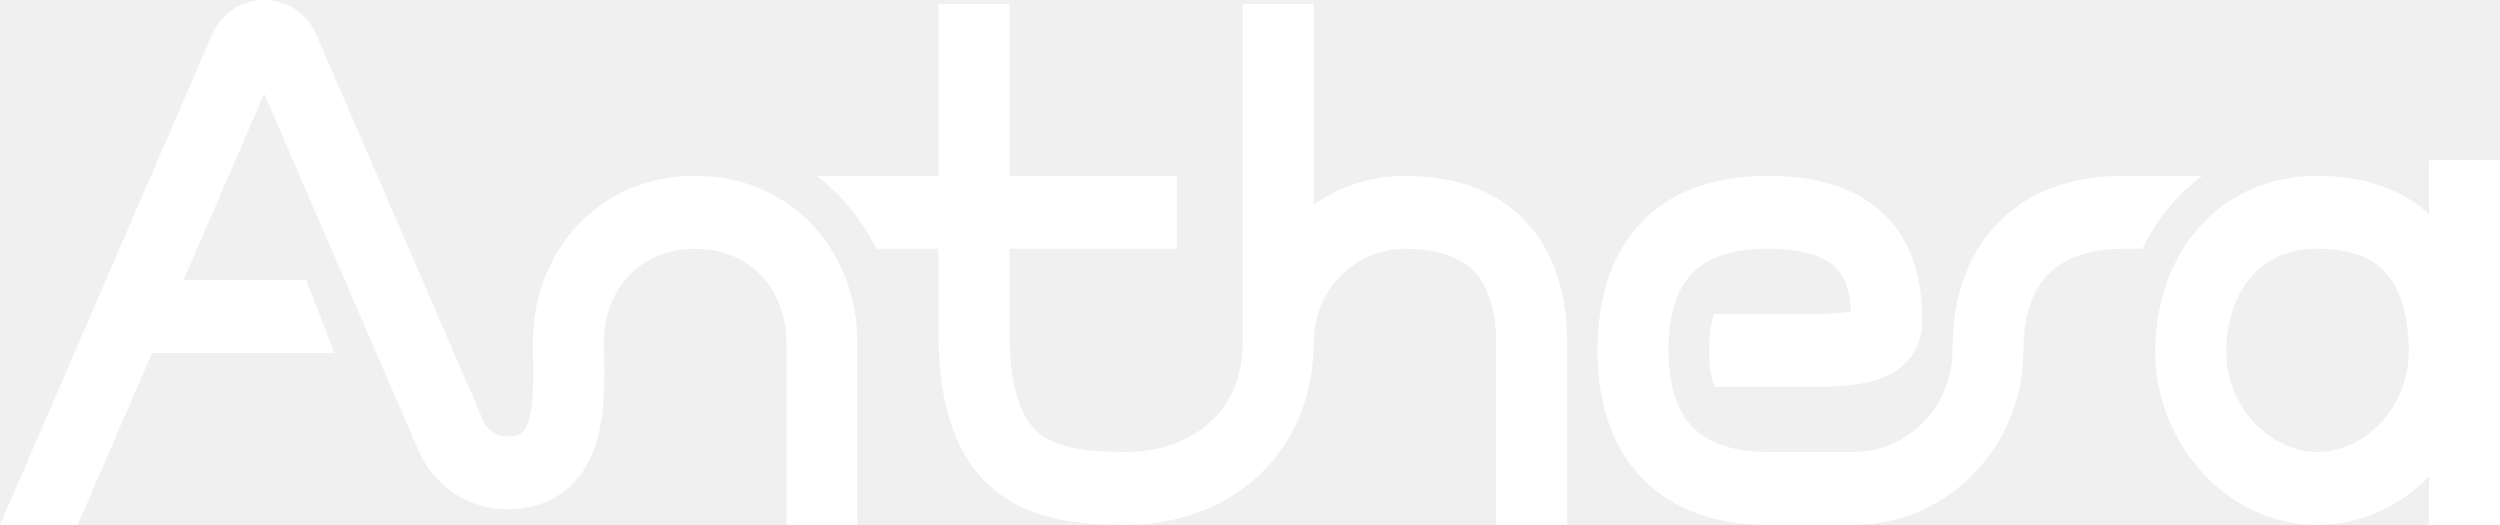
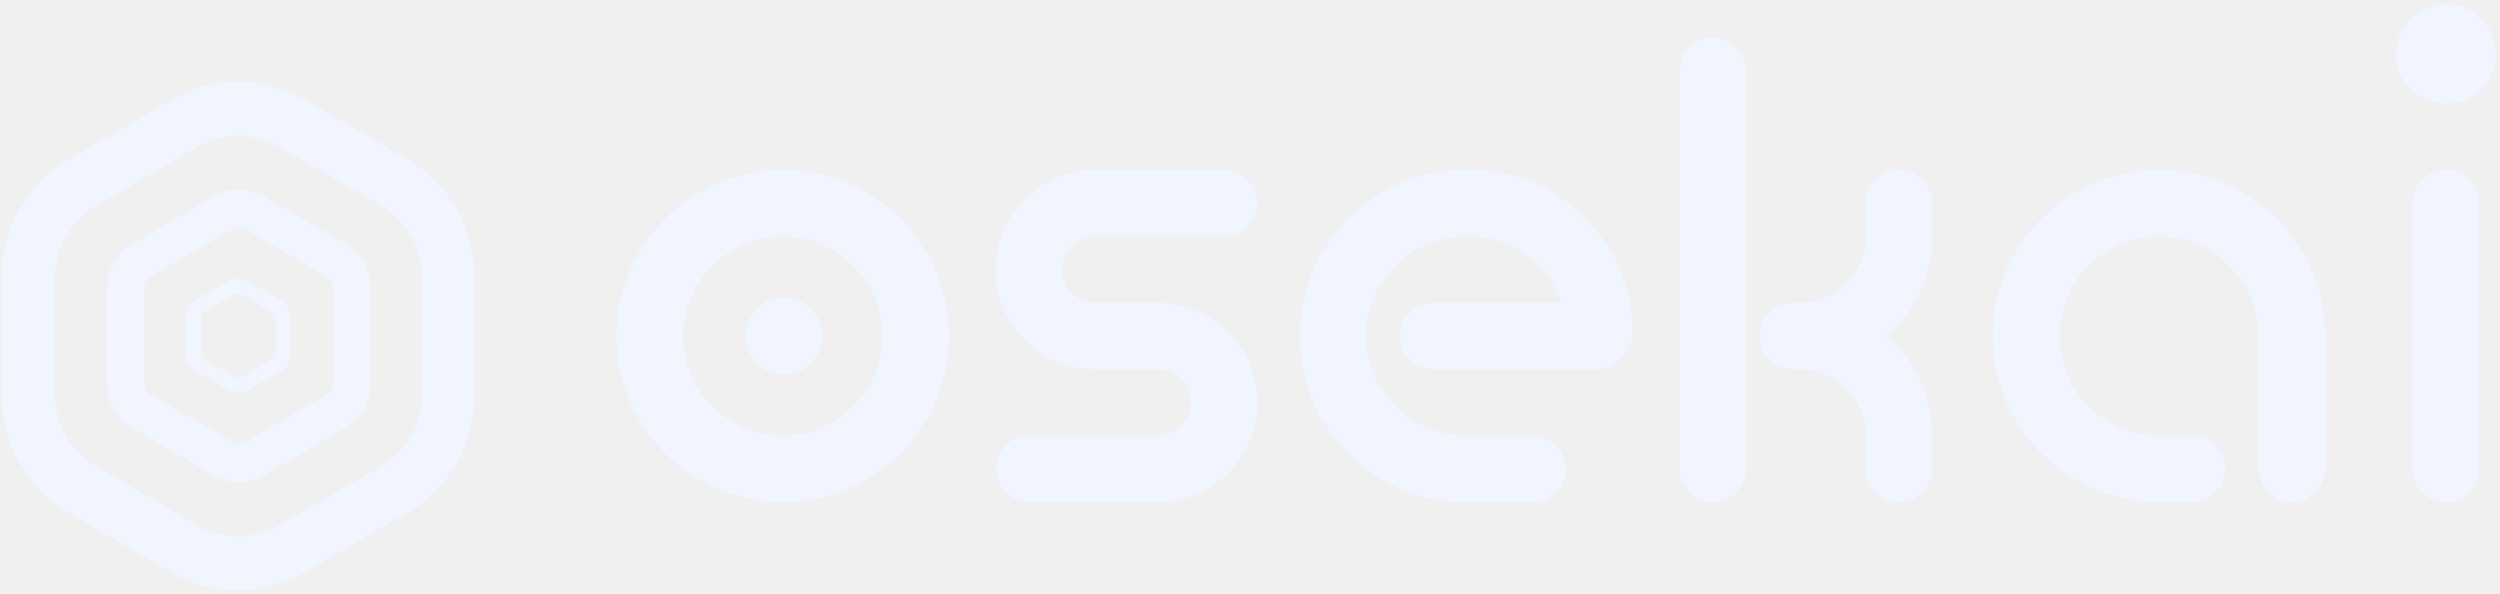
- <svg xmlns="http://www.w3.org/2000/svg" width="462" height="97" viewBox="0 0 462 97" fill="none">
-   <path d="M77.304 83.178L48.818 17.317L33.926 51.749H56.571L61.818 65.227H28.096L14.354 97H0L39.166 6.446C42.883 -2.149 54.753 -2.149 58.47 6.446L89.29 77.704C90.061 79.485 91.779 80.633 93.676 80.633C95.624 80.633 96.298 80.113 96.552 79.879C96.923 79.537 97.452 78.777 97.873 77.091C98.613 74.124 98.563 70.643 98.507 66.694C98.491 65.601 98.475 64.466 98.475 63.303C98.475 46.503 110.574 32.493 128.457 32.494C146.337 32.496 158.438 46.502 158.438 63.303V97H145.321V63.303C145.321 53.518 138.683 45.974 128.456 45.973C118.23 45.972 111.592 53.517 111.592 63.303C111.592 63.956 111.606 64.719 111.622 65.565C111.697 69.595 111.807 75.511 110.579 80.437C109.784 83.626 108.285 87.171 105.31 89.913C102.216 92.764 98.223 94.111 93.676 94.111C86.596 94.111 80.179 89.827 77.304 83.178Z" fill="white" />
-   <path d="M217.463 45.972H186.545V61.376C186.545 73.419 189.456 78.067 192.187 80.199C195.358 82.675 200.32 83.519 208.094 83.519C214.44 83.519 219.852 81.454 223.584 78.071C227.226 74.77 229.643 69.895 229.643 63.301C229.643 62.655 229.663 62.013 229.701 61.376H229.643V0.722H242.76V37.825C247.565 34.46 253.372 32.493 259.625 32.493C269.668 32.493 277.549 35.665 282.792 41.859C287.889 47.88 289.606 55.725 289.606 63.301V96.998H276.489V63.301C276.489 57.585 275.172 53.395 272.895 50.705C270.764 48.188 266.934 45.971 259.625 45.971C250.311 45.971 242.76 53.73 242.76 63.301C242.76 73.627 238.823 82.231 232.261 88.179C225.79 94.044 217.148 96.998 208.094 96.998C200.345 96.998 191.254 96.398 184.251 90.931C176.81 85.121 173.428 75.327 173.428 61.376V45.972H161.934C159.322 40.654 155.545 36.043 150.947 32.493H173.428V0.722H186.545V32.493H217.463V45.972Z" fill="white" />
-   <path fill-rule="evenodd" clip-rule="evenodd" d="M406.027 42.425C411.318 36.205 419.003 32.493 428.271 32.493C436.871 32.493 443.817 34.945 448.883 39.598V29.605H462V96.998H448.883V88.023C443.568 93.493 436.366 96.998 428.271 96.998C411.322 96.998 398.289 81.635 398.289 65.034C398.289 56.648 400.827 48.539 406.027 42.425ZM415.904 51.295C413.121 54.566 411.406 59.358 411.406 65.034C411.406 75.019 419.347 83.519 428.271 83.519C437.194 83.519 445.135 75.019 445.135 65.034C445.135 58.807 443.818 54.105 441.454 51.074C439.301 48.313 435.527 45.971 428.271 45.971C422.622 45.971 418.596 48.13 415.904 51.295Z" fill="white" />
-   <path d="M401.089 37.991C402.853 35.917 404.826 34.077 406.982 32.494L392.2 32.495C384.286 32.495 376.333 34.615 370.283 40.148C364.099 45.803 360.813 54.188 360.813 64.747C360.813 75.116 352.633 83.521 342.543 83.521H326.615C320.69 83.521 316.256 82.055 313.373 79.468C310.652 77.026 308.345 72.716 308.345 64.747C308.345 57.189 310.341 52.828 312.929 50.294C315.574 47.703 319.902 45.972 326.615 45.972C334.316 45.972 337.802 47.931 339.444 49.664C340.984 51.287 341.924 53.782 342.058 57.537C340.804 57.795 338.813 58.008 335.758 58.008L316.806 58.008C316.287 59.37 315.84 61.483 315.84 64.747C315.84 68.027 316.312 70.132 316.863 71.487L335.758 71.487C339.451 71.487 342.469 71.227 344.927 70.691C347.35 70.162 349.655 69.274 351.519 67.695C355.668 64.18 355.244 59.121 355.195 58.541L355.191 58.489C355.191 52.38 353.837 45.529 348.84 40.258C343.819 34.962 336.296 32.493 326.615 32.493C317.869 32.493 309.784 34.754 303.879 40.538C297.917 46.377 295.228 54.775 295.228 64.747C295.228 75.552 298.48 83.999 304.745 89.621C310.848 95.097 318.828 97 326.615 97H342.543C359.877 97 373.93 82.56 373.93 64.747C373.93 57.15 376.201 52.779 379.003 50.217C381.94 47.531 386.401 45.974 392.2 45.974L395.917 45.973C397.287 43.128 399.005 40.441 401.089 37.991Z" fill="white" />
+ <svg xmlns="http://www.w3.org/2000/svg" width="434" height="103" viewBox="0 0 434 103" fill="none">
+   <path d="M41.411 23.565C43.882 23.565 46.282 24.205 48.4 25.413L66.261 35.794C70.567 38.282 73.249 42.904 73.249 47.952V68.712C73.249 73.689 70.567 78.382 66.261 80.87L48.33 91.251C46.212 92.459 43.812 93.099 41.341 93.099C38.87 93.099 36.47 92.459 34.352 91.251L16.562 80.87C12.256 78.382 9.573 73.76 9.573 68.712V47.952C9.573 42.975 12.256 38.282 16.562 35.794L34.422 25.413C36.54 24.205 38.941 23.565 41.411 23.565ZM41.411 14.18C37.388 14.18 33.364 15.246 29.834 17.308L11.903 27.689C4.773 31.883 0.325 39.562 0.325 47.952V68.712C0.325 77.031 4.773 84.781 11.903 88.975L29.763 99.356C33.364 101.418 37.387 102.484 41.341 102.484C45.294 102.484 49.389 101.418 52.918 99.356L70.779 88.975C77.979 84.781 82.356 77.102 82.356 68.712V47.952C82.356 39.633 77.909 31.883 70.779 27.689L52.989 17.308C49.389 15.246 45.435 14.18 41.411 14.18Z" fill="#F1F5FF" />
+   <path d="M41.482 39.42C41.835 39.42 42.188 39.491 42.47 39.704L56.871 48.094C57.507 48.449 57.86 49.16 57.86 49.871V66.65C57.86 67.362 57.436 68.073 56.871 68.428L42.541 76.818C42.258 77.031 41.906 77.102 41.553 77.102C41.2 77.102 40.847 77.031 40.564 76.818L26.022 68.428C25.386 68.073 25.033 67.362 25.033 66.65V49.871C25.033 49.16 25.457 48.449 26.022 48.094L40.423 39.704C40.776 39.491 41.129 39.42 41.482 39.42ZM41.482 32.879C39.999 32.879 38.517 33.234 37.246 34.016L22.845 42.477C20.233 44.041 18.609 46.814 18.609 49.942V66.722C18.609 69.779 20.233 72.623 22.845 74.187L37.246 82.576C38.588 83.359 40.07 83.714 41.482 83.714C42.894 83.714 44.447 83.359 45.718 82.576L60.119 74.187C62.731 72.623 64.355 69.85 64.355 66.722V49.871C64.355 46.814 62.731 43.97 60.119 42.406L45.788 34.087C44.447 33.305 42.964 32.879 41.482 32.879Z" fill="#F1F5FF" />
+   <path d="M41.341 50.938C41.482 50.938 41.623 51.009 41.764 51.009L47.412 54.279C47.694 54.422 47.835 54.706 47.835 54.99V61.531C47.835 61.816 47.694 62.1 47.412 62.242L41.764 65.513C41.623 65.584 41.482 65.584 41.341 65.584C41.2 65.584 41.058 65.513 40.917 65.513L35.27 62.242C34.987 62.1 34.846 61.816 34.846 61.531V54.99C34.846 54.706 34.987 54.422 35.27 54.279L40.917 51.009C41.129 51.009 41.2 50.938 41.341 50.938ZM41.341 48.378C40.776 48.378 40.211 48.52 39.647 48.805L33.999 52.075C32.94 52.644 32.305 53.782 32.305 54.99V61.531C32.305 62.74 32.94 63.807 33.999 64.447L39.647 67.717C40.141 68.001 40.705 68.144 41.341 68.144C41.976 68.144 42.47 68.001 43.035 67.717L48.682 64.447C49.742 63.878 50.377 62.74 50.377 61.531V54.99C50.377 53.782 49.742 52.715 48.682 52.075L43.035 48.805C42.541 48.52 41.976 48.378 41.341 48.378Z" fill="#F1F5FF" />
+   <path d="M424.604 17.982C429.386 17.982 433.261 14.113 433.261 9.337C433.261 7.427 432.642 5.664 431.594 4.235C430.018 2.086 427.473 0.689 424.604 0.689C419.822 0.689 415.943 4.562 415.943 9.337C415.943 14.113 419.822 17.982 424.604 17.982Z" fill="#F1F5FF" />
+   <path d="M299.743 6.979C299.01 6.642 298.191 6.452 297.329 6.452C294.142 6.452 291.558 9.033 291.558 12.215V81.387C291.558 84.573 294.142 87.153 297.329 87.153C300.516 87.153 303.101 84.573 303.101 81.387V12.215C303.101 9.893 301.725 7.891 299.743 6.979Z" fill="#F1F5FF" />
+   <path d="M335.421 35.272C335.421 34.532 335.283 33.826 335.031 33.178C334.189 31.029 332.096 29.508 329.646 29.508C326.459 29.508 323.874 32.089 323.874 35.272V41.038C323.874 47.403 318.705 52.568 312.328 52.568H311.175C307.988 52.568 305.403 55.148 305.403 58.331C305.403 61.513 307.988 64.094 311.175 64.094H312.328C318.705 64.094 323.874 69.255 323.874 75.624V81.387C323.874 84.573 326.459 87.153 329.646 87.153C331.369 87.153 332.915 86.401 333.973 85.207C334.186 84.965 334.379 84.707 334.553 84.432C334.785 84.056 334.978 83.654 335.122 83.228C335.316 82.65 335.421 82.031 335.421 81.387V75.624C335.421 68.735 332.397 62.557 327.602 58.331C329.59 56.578 331.274 54.491 332.564 52.156C334.385 48.859 335.421 45.068 335.421 41.038V35.272Z" fill="#F1F5FF" />
+   <path d="M254.501 29.512C238.563 29.512 225.64 42.415 225.64 58.331C225.64 74.25 238.563 87.153 254.501 87.153H266.048C267.328 87.153 268.511 86.738 269.467 86.035C269.703 85.862 269.923 85.672 270.129 85.466C270.512 85.086 270.84 84.651 271.105 84.174C271.56 83.35 271.822 82.401 271.822 81.39C271.822 78.208 269.235 75.627 266.048 75.627H254.501C244.937 75.627 237.184 67.882 237.184 58.331C237.184 48.78 244.937 41.038 254.501 41.038H255.202C262.612 41.038 268.888 45.882 271.033 52.568H248.73C245.543 52.568 242.958 55.148 242.958 58.331C242.958 61.517 245.543 64.097 248.73 64.097H276.893C280.47 64.097 283.366 61.203 283.366 57.634C283.366 42.101 270.758 29.512 255.202 29.512H254.501Z" fill="#F1F5FF" />
+   <path d="M424.604 29.512C427.791 29.512 430.375 32.092 430.375 35.275V81.39C430.375 84.573 427.791 87.153 424.604 87.153C421.414 87.153 418.829 84.573 418.829 81.39V35.275C418.829 32.092 421.414 29.512 424.604 29.512Z" fill="#F1F5FF" />
+   <path d="M345.932 58.331C345.932 42.415 358.854 29.512 374.793 29.512C390.735 29.512 403.657 42.415 403.657 58.331V81.39C403.657 84.573 401.072 87.153 397.885 87.153C394.698 87.153 392.114 84.573 392.114 81.39V58.331C392.114 48.78 384.357 41.038 374.793 41.038C365.228 41.038 357.475 48.78 357.475 58.331C357.475 67.882 365.228 75.627 374.793 75.627H380.567C383.755 75.627 386.339 78.208 386.339 81.39C386.339 84.573 383.755 87.153 380.567 87.153H374.793C358.854 87.153 345.932 74.25 345.932 58.331Z" fill="#F1F5FF" />
+   <path d="M136.084 65.023C139.788 65.023 142.792 62.024 142.792 58.324C142.792 54.625 139.788 51.626 136.084 51.626C132.379 51.626 129.375 54.625 129.375 58.324C129.375 62.024 132.379 65.023 136.084 65.023Z" fill="#F1F5FF" />
+   <path fill-rule="evenodd" clip-rule="evenodd" d="M135.887 29.512C119.948 29.512 107.026 42.415 107.026 58.331C107.026 74.25 119.948 87.153 135.887 87.153C151.829 87.153 164.751 74.25 164.751 58.331C164.751 42.415 151.829 29.512 135.887 29.512ZM118.569 58.331C118.569 48.78 126.323 41.038 135.887 41.038C145.452 41.038 153.208 48.78 153.208 58.331C153.208 67.882 145.452 75.627 135.887 75.627C126.323 75.627 118.569 67.882 118.569 58.331Z" fill="#F1F5FF" />
+   <path d="M173.346 50.998C170.615 40.083 178.882 29.512 190.147 29.512H212.449C213.864 29.512 215.162 30.022 216.167 30.869C217.425 31.925 218.224 33.505 218.224 35.275C218.224 38.457 215.636 41.038 212.449 41.038H190.147C186.393 41.038 183.638 44.564 184.549 48.201C184.876 49.506 185.633 50.615 186.648 51.387C187.628 52.133 188.846 52.568 190.147 52.568H200.982C208.929 52.568 215.856 57.968 217.782 65.667C220.518 76.582 212.25 87.153 200.982 87.153H178.679C176.924 87.153 175.355 86.372 174.297 85.135C173.432 84.128 172.908 82.82 172.908 81.39C172.908 78.208 175.492 75.627 178.679 75.627H200.982C204.739 75.627 207.494 72.101 206.583 68.464C205.941 65.896 203.632 64.097 200.982 64.097H190.147C182.2 64.097 175.276 58.697 173.346 50.998Z" fill="#F1F5FF" />
</svg>
